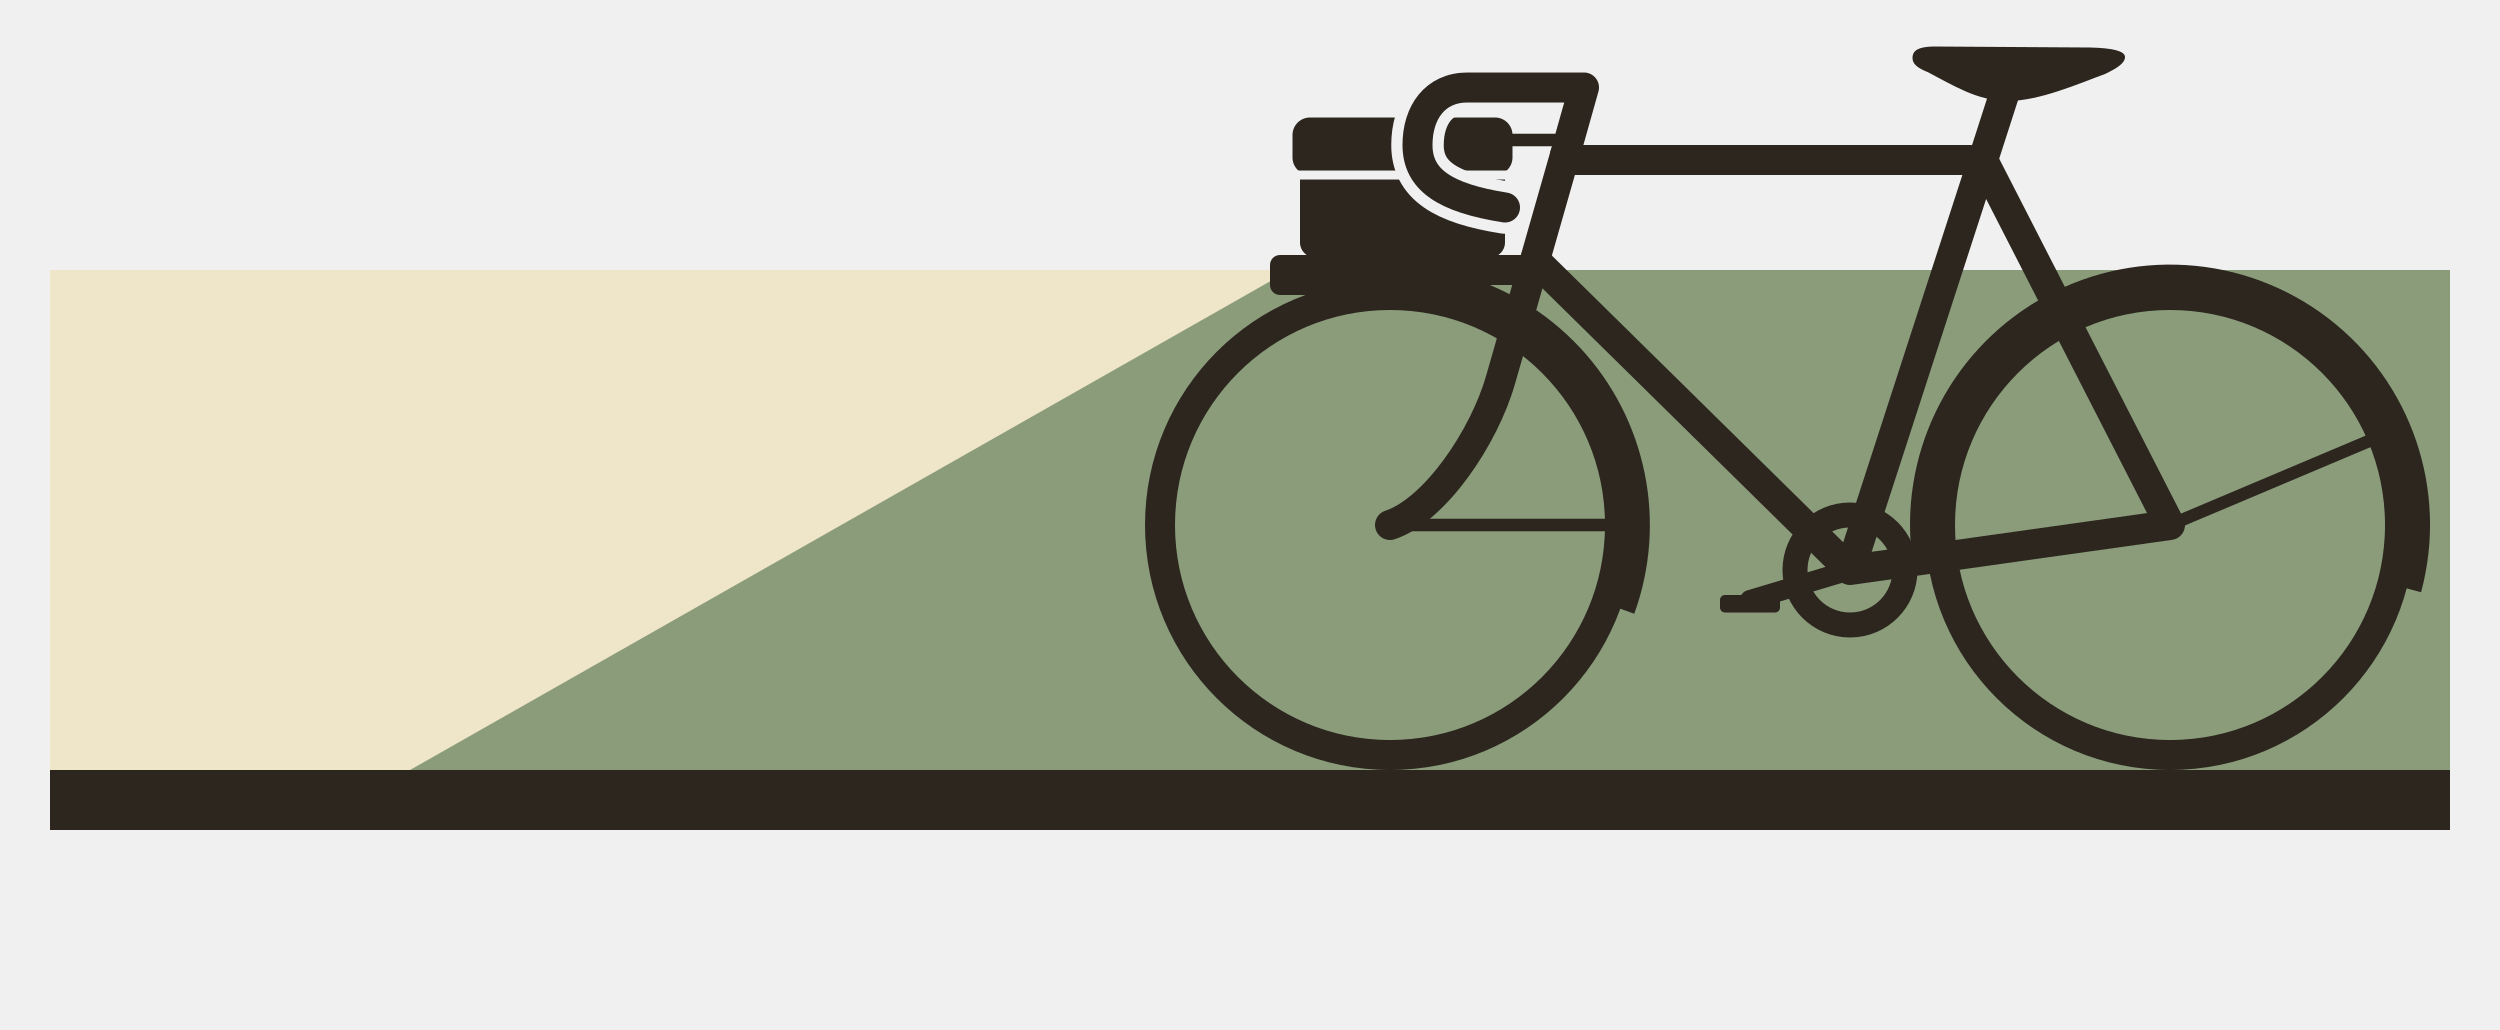
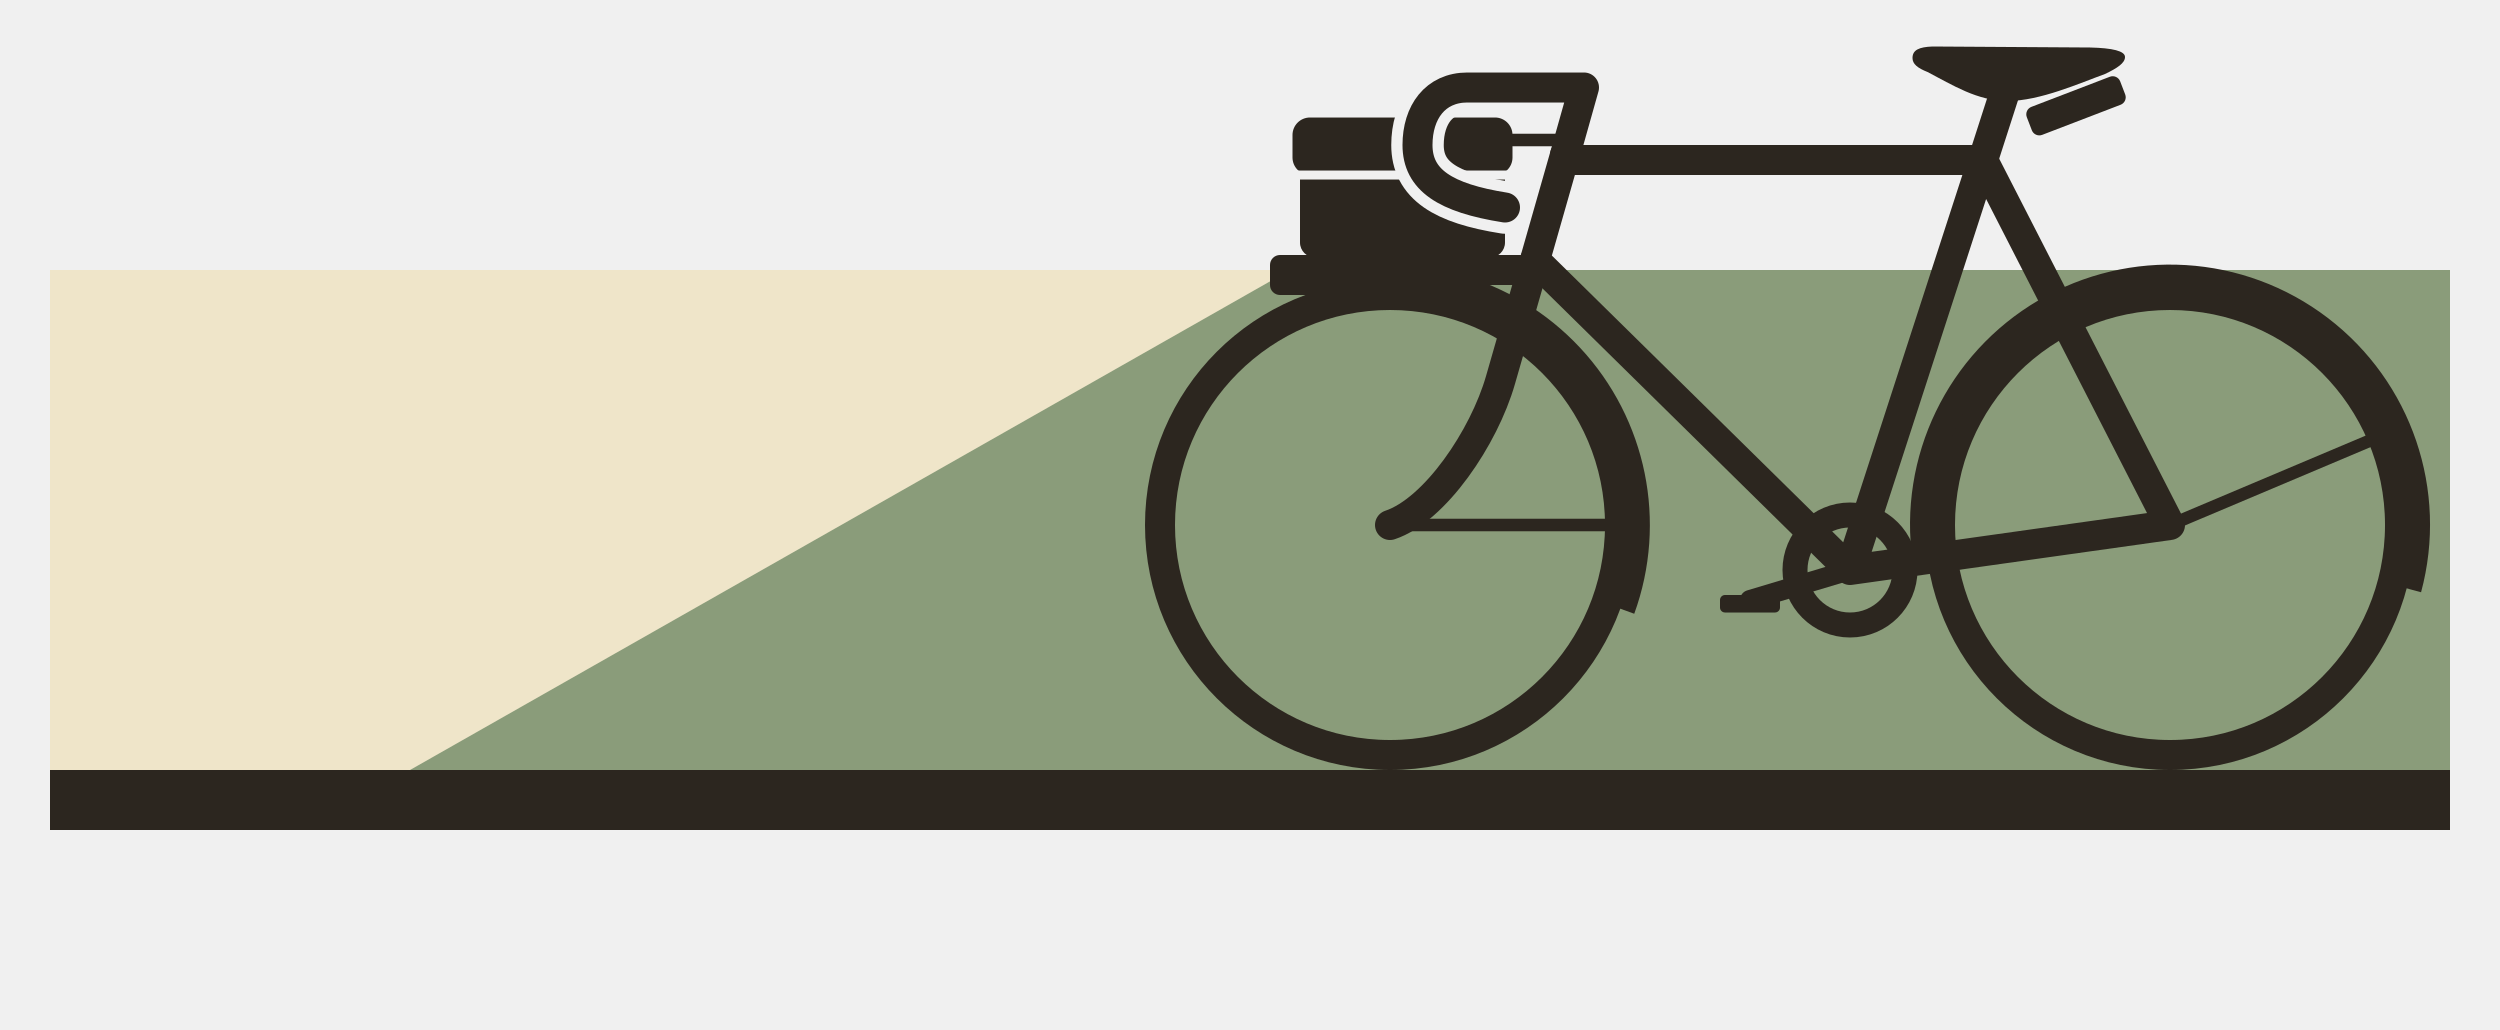
<svg xmlns="http://www.w3.org/2000/svg" viewBox="10 108 500 206" role="img" aria-label="Finger Lakes Randonneurs logo">
  <defs>
    <mask id="bag-knockout" maskUnits="userSpaceOnUse" x="250" y="110" width="80" height="60">
      <rect x="250" y="110" width="80" height="60" fill="#fff" />
      <g fill="none" stroke="#000" stroke-linecap="round" stroke-linejoin="round">
        <path d="M326.8 125.5 L303.5 125.5 C297 125.5 293.5 130.5 293.5 137 C293.5 144 299 147.6 311 149.5" stroke-width="10.5" />
        <path d="M268 143 L312 143" stroke-width="1.8" />
      </g>
    </mask>
  </defs>
  <rect fill="#8a9c7a" x="20" y="162" width="480" height="100" />
  <polygon fill="#efe5c9" points="268,162 20,162 20,262 92,262" />
  <rect fill="#2c261f" x="20" y="262" width="480" height="12" />
  <g fill="none" stroke="#2c261f" stroke-width="6" stroke-linecap="round" stroke-linejoin="round">
    <circle cx="288" cy="213" r="46" />
    <circle cx="444" cy="213" r="46" />
    <path d="M274.4 165.4 A49.5 49.5 0 0 1 334.5 229.9 M395.0 219.9 A49.5 49.5 0 1 1 491.8 225.8" stroke-width="5" stroke-linecap="butt" />
    <path d="M288 213 L337 213 M444 213 L489.0 194" stroke-width="2.5" />
    <path d="M323 139 L317 160 M323 140 L406.6 140 M380 222 L406.6 140 M317 160 L380 222 M380 222 L444 213 M406.6 140 L444 213" />
    <path d="M317 160 L310.1 184 C306.8 195.5 297 210 288 213" />
    <path d="M406.6 140 L412.4 122" />
    <path d="M274 162 L314 162" />
    <circle cx="380" cy="222" r="11" stroke-width="5" />
    <path d="M380 222 L360 228" stroke-width="4" />
  </g>
  <g fill="#2c261f">
    <path d="M392.5 119.6C392.5 118 393.8 117.4 396.5 117.3L428 117.5C432.5 117.6 435 118.2 435 119.4C435 120.6 433.5 121.6 431 122.8C426 124.6 418 128.2 411.5 128.2C405.5 128.2 400.5 125 395.5 122.4C393.5 121.6 392.5 120.8 392.5 119.6Z" />
+     <rect x="415.3" y="126.7" width="20" height="6" rx="1.6" transform="rotate(-21 423.8 129.7)" />
    <rect x="354" y="227" width="12" height="3.5" rx="1" />
    <rect x="264" y="159" width="11" height="8" rx="2" />
  </g>
  <g fill="#2c261f" mask="url(#bag-knockout)">
    <rect x="270" y="133" width="41" height="26.5" rx="3" />
    <rect x="268.5" y="131.5" width="44" height="11.5" rx="3.5" />
  </g>
  <path d="M312.5 136 L322 136" fill="none" stroke="#2c261f" stroke-width="2.5" stroke-linecap="round" />
  <path d="M323 139 L326.8 125.5 L303.5 125.5 C297 125.5 293.5 130.5 293.5 137 C293.5 144 299 147.6 311 149.5" fill="none" stroke="#2c261f" stroke-width="6" stroke-linecap="round" stroke-linejoin="round" />
</svg>
